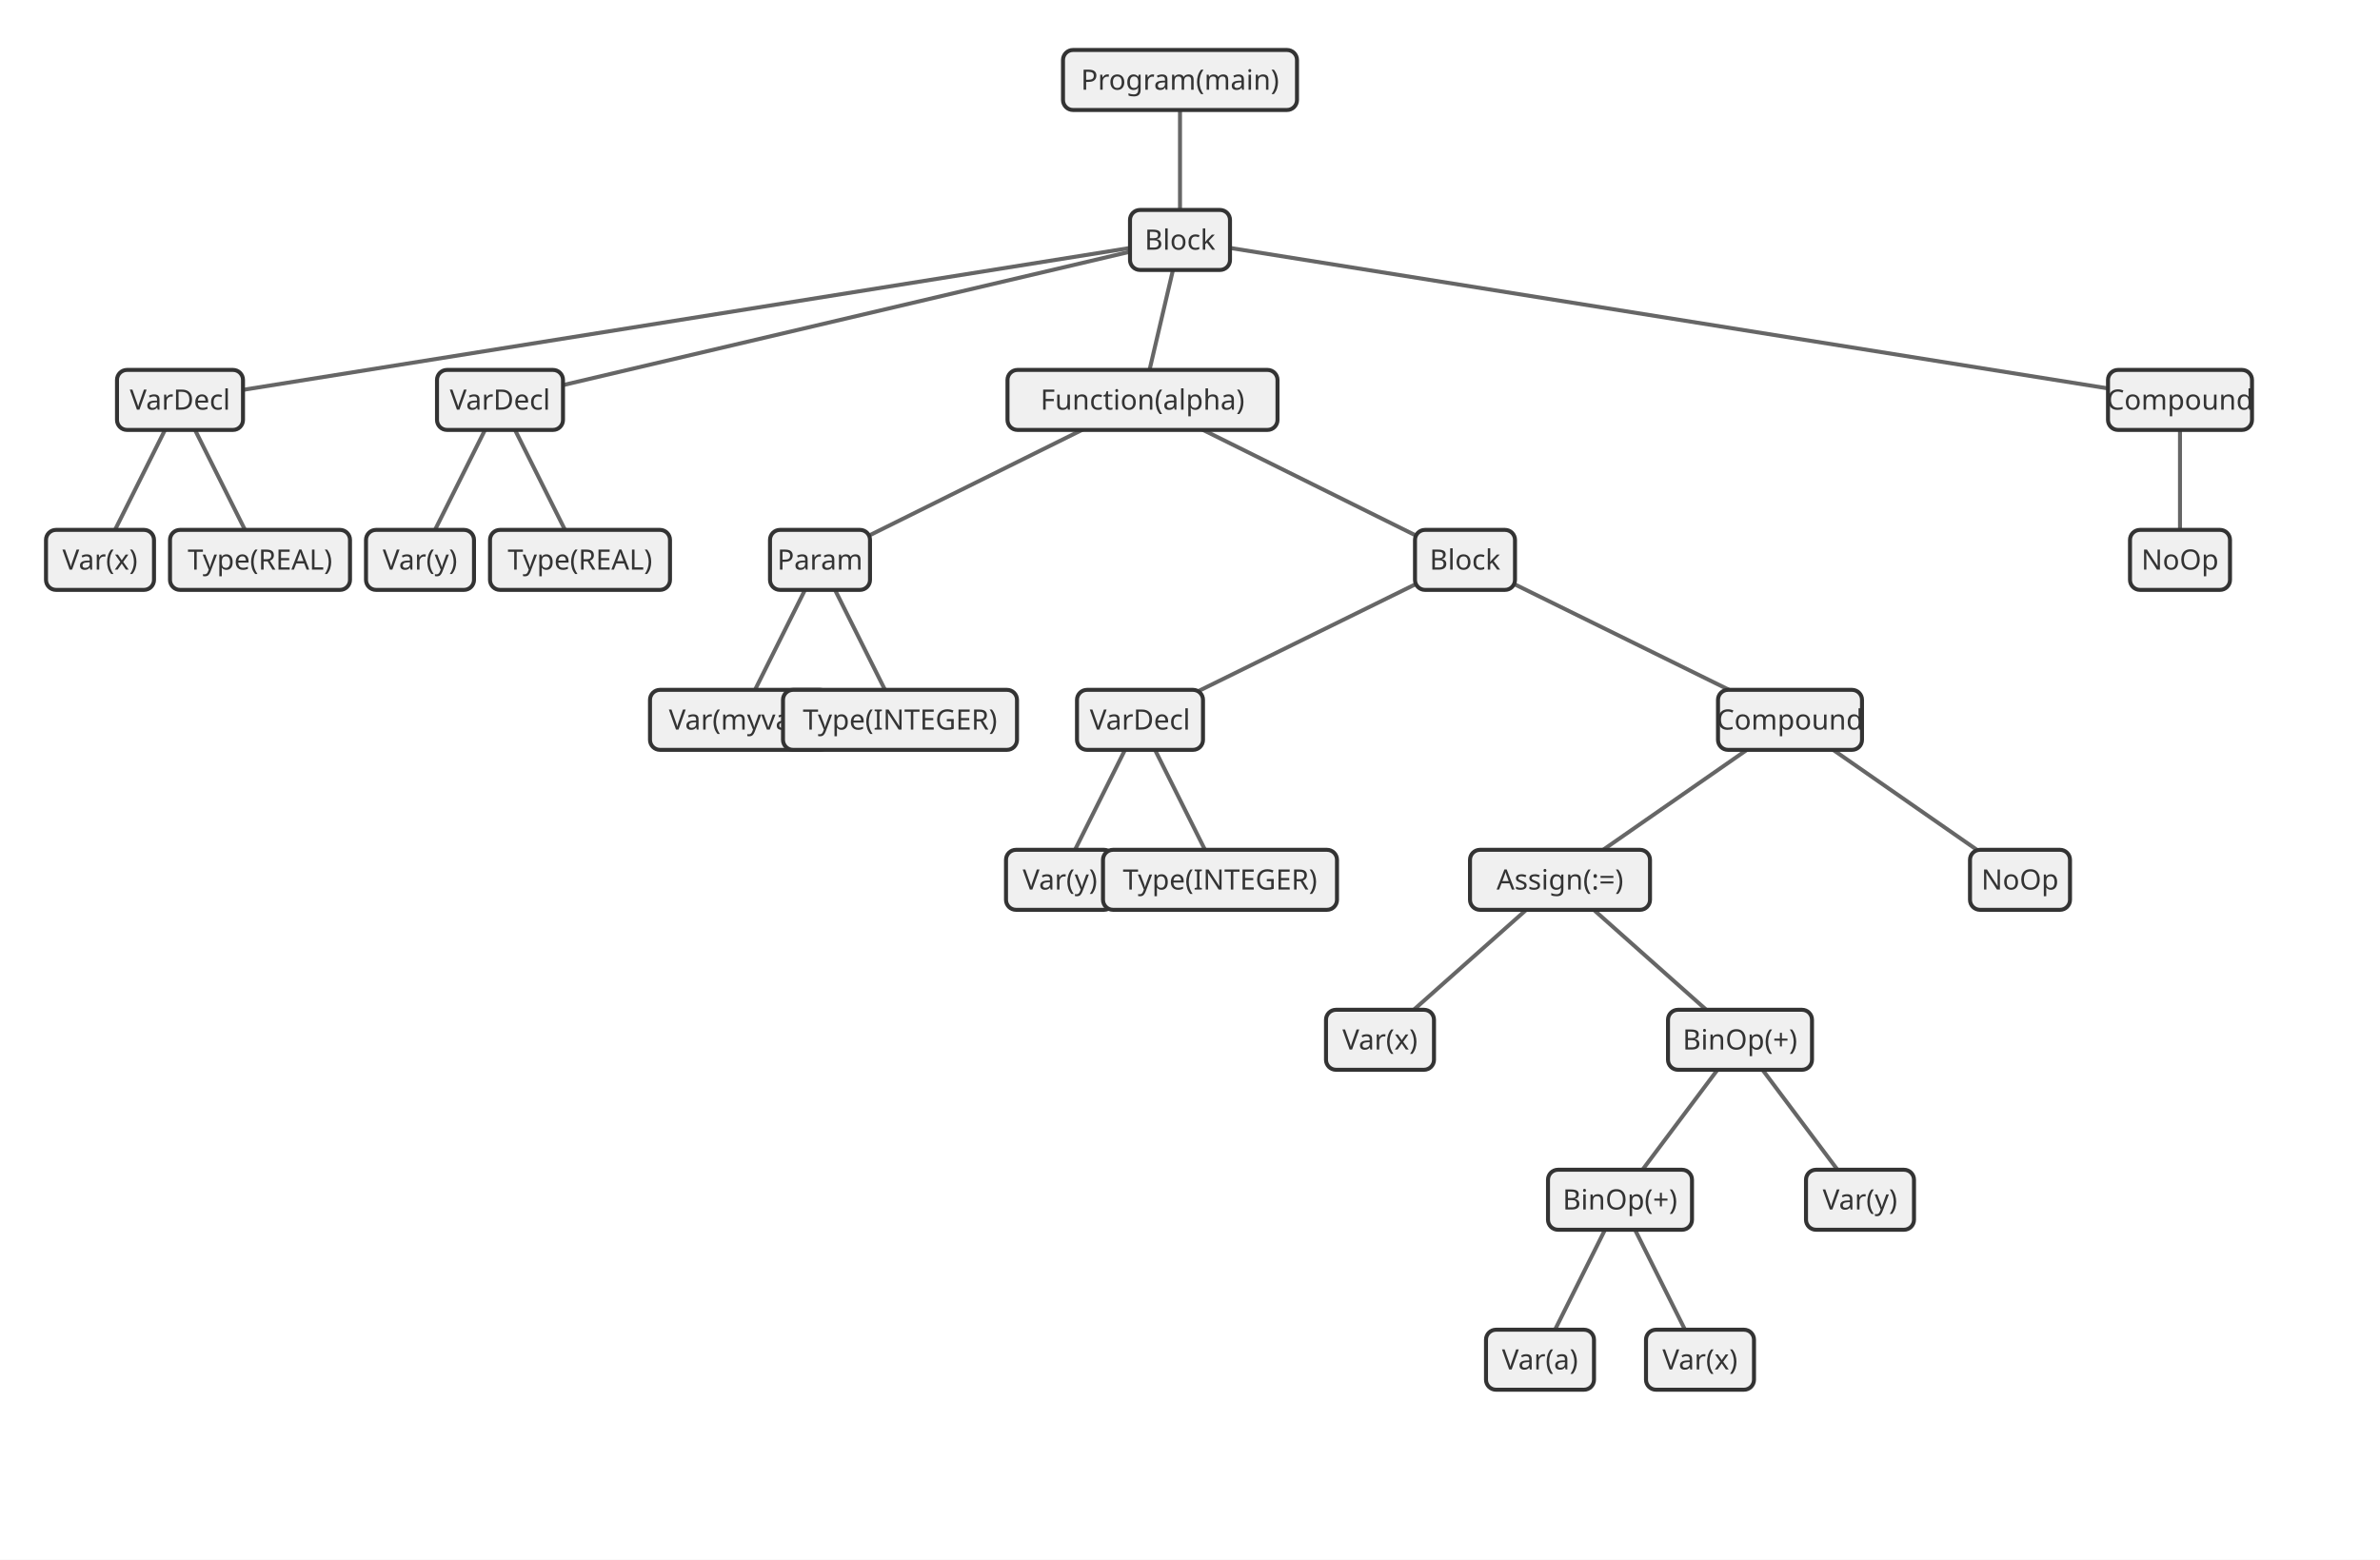
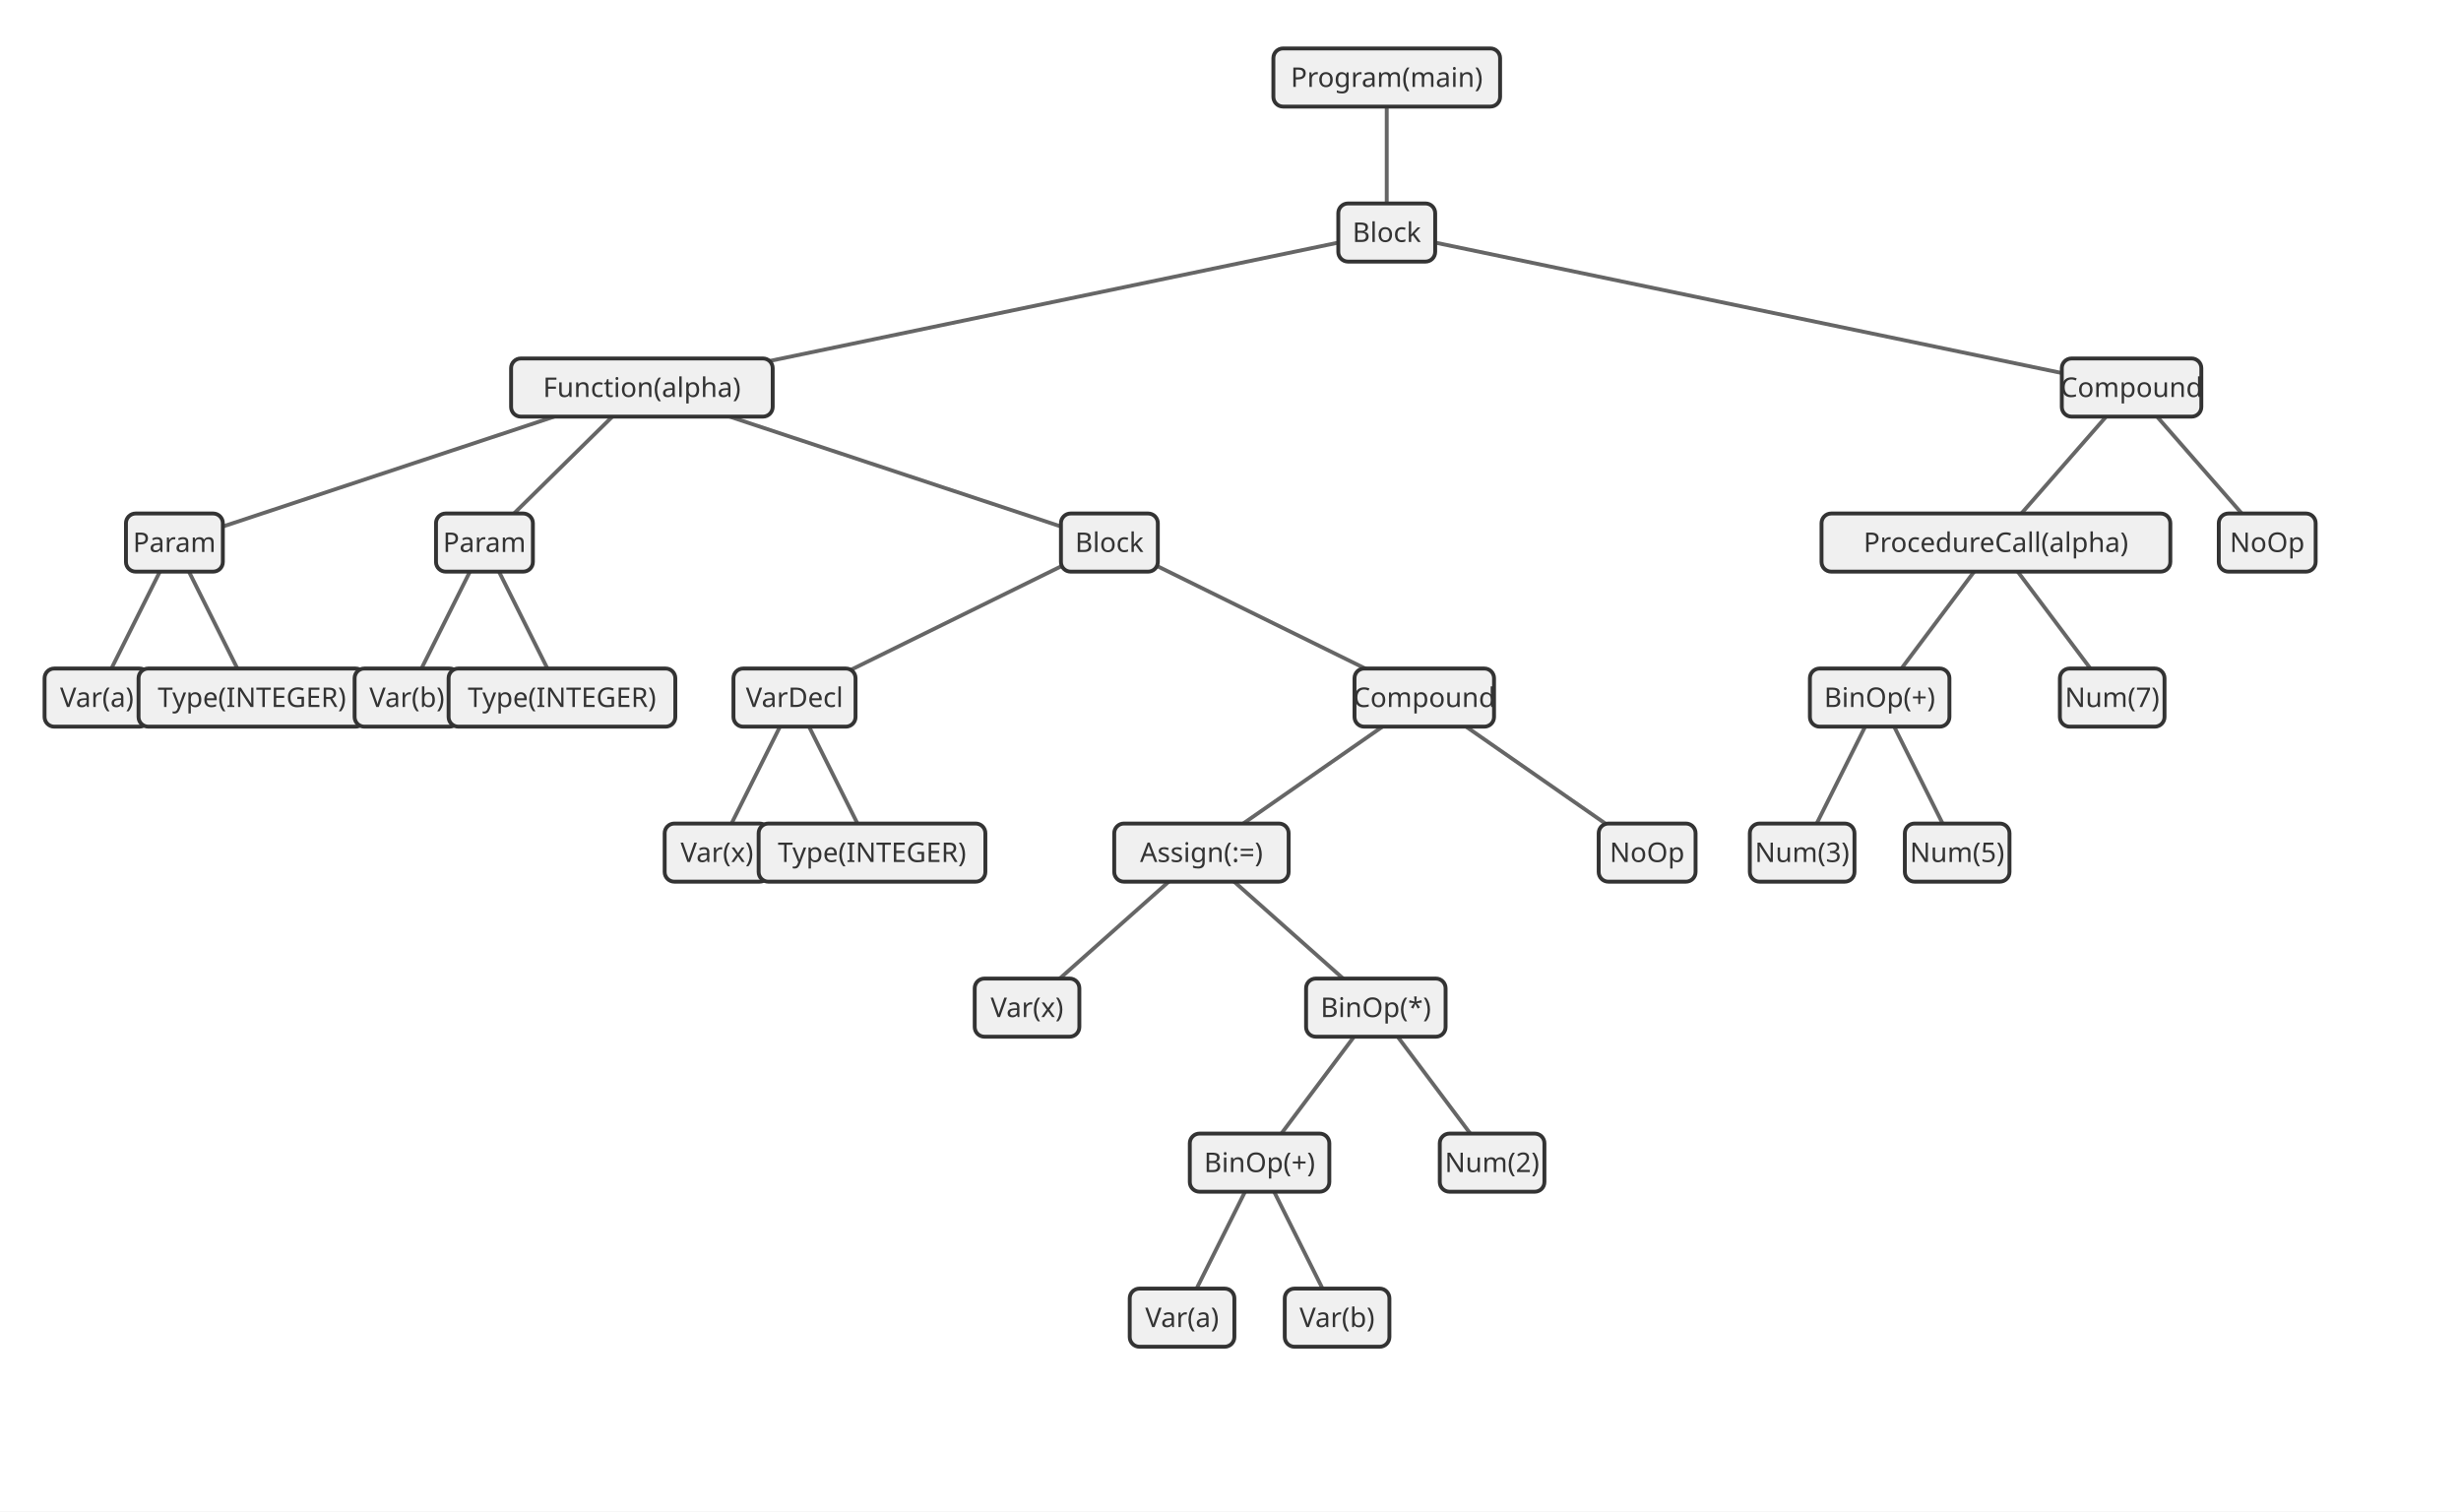
- <svg xmlns="http://www.w3.org/2000/svg" width="1190" height="780">
+ <svg xmlns="http://www.w3.org/2000/svg" width="1270" height="780">
  <style>
            .node { fill: #f0f0f0; stroke: #333; stroke-width: 2; }
            .text { font-family: sans-serif; font-size: 14px; text-anchor: middle; dominant-baseline: middle; fill: #333; }
            .link { stroke: #666; stroke-width: 2; }
        </style>
-   <rect x="0" y="0" width="1190" height="780" fill="#ffffff" />
-   <line x1="590" y1="40" x2="590" y2="120" class="link" />
-   <line x1="590" y1="120" x2="90" y2="200" class="link" />
-   <line x1="590" y1="120" x2="250" y2="200" class="link" />
-   <line x1="590" y1="120" x2="571.25" y2="200" class="link" />
-   <line x1="590" y1="120" x2="1090" y2="200" class="link" />
-   <line x1="90" y1="200" x2="50" y2="280" class="link" />
-   <line x1="90" y1="200" x2="130" y2="280" class="link" />
-   <line x1="250" y1="200" x2="210" y2="280" class="link" />
-   <line x1="250" y1="200" x2="290" y2="280" class="link" />
-   <line x1="571.25" y1="200" x2="410" y2="280" class="link" />
-   <line x1="571.25" y1="200" x2="732.5" y2="280" class="link" />
-   <line x1="410" y1="280" x2="370" y2="360" class="link" />
-   <line x1="410" y1="280" x2="450" y2="360" class="link" />
-   <line x1="732.5" y1="280" x2="570" y2="360" class="link" />
-   <line x1="732.5" y1="280" x2="895" y2="360" class="link" />
-   <line x1="570" y1="360" x2="530" y2="440" class="link" />
-   <line x1="570" y1="360" x2="610" y2="440" class="link" />
-   <line x1="895" y1="360" x2="780" y2="440" class="link" />
-   <line x1="895" y1="360" x2="1010" y2="440" class="link" />
-   <line x1="780" y1="440" x2="690" y2="520" class="link" />
-   <line x1="780" y1="440" x2="870" y2="520" class="link" />
-   <line x1="870" y1="520" x2="810" y2="600" class="link" />
-   <line x1="870" y1="520" x2="930" y2="600" class="link" />
-   <line x1="810" y1="600" x2="770" y2="680" class="link" />
-   <line x1="810" y1="600" x2="850" y2="680" class="link" />
-   <line x1="1090" y1="200" x2="1090" y2="280" class="link" />
-   <g transform="translate(590, 40)">
+   <rect x="0" y="0" width="1270" height="780" fill="#ffffff" />
+   <line x1="715.625" y1="40" x2="715.625" y2="120" class="link" />
+   <line x1="715.625" y1="120" x2="331.25" y2="200" class="link" />
+   <line x1="715.625" y1="120" x2="1100" y2="200" class="link" />
+   <line x1="331.25" y1="200" x2="90" y2="280" class="link" />
+   <line x1="331.25" y1="200" x2="250" y2="280" class="link" />
+   <line x1="331.25" y1="200" x2="572.5" y2="280" class="link" />
+   <line x1="90" y1="280" x2="50" y2="360" class="link" />
+   <line x1="90" y1="280" x2="130" y2="360" class="link" />
+   <line x1="250" y1="280" x2="210" y2="360" class="link" />
+   <line x1="250" y1="280" x2="290" y2="360" class="link" />
+   <line x1="572.5" y1="280" x2="410" y2="360" class="link" />
+   <line x1="572.5" y1="280" x2="735" y2="360" class="link" />
+   <line x1="410" y1="360" x2="370" y2="440" class="link" />
+   <line x1="410" y1="360" x2="450" y2="440" class="link" />
+   <line x1="735" y1="360" x2="620" y2="440" class="link" />
+   <line x1="735" y1="360" x2="850" y2="440" class="link" />
+   <line x1="620" y1="440" x2="530" y2="520" class="link" />
+   <line x1="620" y1="440" x2="710" y2="520" class="link" />
+   <line x1="710" y1="520" x2="650" y2="600" class="link" />
+   <line x1="710" y1="520" x2="770" y2="600" class="link" />
+   <line x1="650" y1="600" x2="610" y2="680" class="link" />
+   <line x1="650" y1="600" x2="690" y2="680" class="link" />
+   <line x1="1100" y1="200" x2="1030" y2="280" class="link" />
+   <line x1="1100" y1="200" x2="1170" y2="280" class="link" />
+   <line x1="1030" y1="280" x2="970" y2="360" class="link" />
+   <line x1="1030" y1="280" x2="1090" y2="360" class="link" />
+   <line x1="970" y1="360" x2="930" y2="440" class="link" />
+   <line x1="970" y1="360" x2="1010" y2="440" class="link" />
+   <g transform="translate(715.625, 40)">
    <rect x="-58.5" y="-15" width="117" height="30" rx="5" class="node" />
    <text class="text">Program(main)</text>
  </g>
-   <g transform="translate(590, 120)">
+   <g transform="translate(715.625, 120)">
    <rect x="-25" y="-15" width="50" height="30" rx="5" class="node" />
    <text class="text">Block</text>
  </g>
-   <g transform="translate(90, 200)">
+   <g transform="translate(331.25, 200)">
+     <rect x="-67.5" y="-15" width="135" height="30" rx="5" class="node" />
+     <text class="text">Function(alpha)</text>
+   </g>
+   <g transform="translate(90, 280)">
+     <rect x="-25" y="-15" width="50" height="30" rx="5" class="node" />
+     <text class="text">Param</text>
+   </g>
+   <g transform="translate(50, 360)">
+     <rect x="-27" y="-15" width="54" height="30" rx="5" class="node" />
+     <text class="text">Var(a)</text>
+   </g>
+   <g transform="translate(130, 360)">
+     <rect x="-58.5" y="-15" width="117" height="30" rx="5" class="node" />
+     <text class="text">Type(INTEGER)</text>
+   </g>
+   <g transform="translate(250, 280)">
+     <rect x="-25" y="-15" width="50" height="30" rx="5" class="node" />
+     <text class="text">Param</text>
+   </g>
+   <g transform="translate(210, 360)">
+     <rect x="-27" y="-15" width="54" height="30" rx="5" class="node" />
+     <text class="text">Var(b)</text>
+   </g>
+   <g transform="translate(290, 360)">
+     <rect x="-58.5" y="-15" width="117" height="30" rx="5" class="node" />
+     <text class="text">Type(INTEGER)</text>
+   </g>
+   <g transform="translate(572.5, 280)">
+     <rect x="-25" y="-15" width="50" height="30" rx="5" class="node" />
+     <text class="text">Block</text>
+   </g>
+   <g transform="translate(410, 360)">
    <rect x="-31.5" y="-15" width="63" height="30" rx="5" class="node" />
    <text class="text">VarDecl</text>
  </g>
-   <g transform="translate(50, 280)">
+   <g transform="translate(370, 440)">
    <rect x="-27" y="-15" width="54" height="30" rx="5" class="node" />
    <text class="text">Var(x)</text>
  </g>
-   <g transform="translate(130, 280)">
-     <rect x="-45" y="-15" width="90" height="30" rx="5" class="node" />
-     <text class="text">Type(REAL)</text>
-   </g>
-   <g transform="translate(250, 200)">
-     <rect x="-31.5" y="-15" width="63" height="30" rx="5" class="node" />
-     <text class="text">VarDecl</text>
-   </g>
-   <g transform="translate(210, 280)">
-     <rect x="-27" y="-15" width="54" height="30" rx="5" class="node" />
-     <text class="text">Var(y)</text>
-   </g>
-   <g transform="translate(290, 280)">
-     <rect x="-45" y="-15" width="90" height="30" rx="5" class="node" />
-     <text class="text">Type(REAL)</text>
-   </g>
-   <g transform="translate(571.25, 200)">
-     <rect x="-67.5" y="-15" width="135" height="30" rx="5" class="node" />
-     <text class="text">Function(alpha)</text>
-   </g>
-   <g transform="translate(410, 280)">
-     <rect x="-25" y="-15" width="50" height="30" rx="5" class="node" />
-     <text class="text">Param</text>
-   </g>
-   <g transform="translate(370, 360)">
-     <rect x="-45" y="-15" width="90" height="30" rx="5" class="node" />
-     <text class="text">Var(myvar)</text>
-   </g>
-   <g transform="translate(450, 360)">
+   <g transform="translate(450, 440)">
    <rect x="-58.5" y="-15" width="117" height="30" rx="5" class="node" />
    <text class="text">Type(INTEGER)</text>
  </g>
-   <g transform="translate(732.5, 280)">
-     <rect x="-25" y="-15" width="50" height="30" rx="5" class="node" />
-     <text class="text">Block</text>
-   </g>
-   <g transform="translate(570, 360)">
-     <rect x="-31.5" y="-15" width="63" height="30" rx="5" class="node" />
-     <text class="text">VarDecl</text>
-   </g>
-   <g transform="translate(530, 440)">
-     <rect x="-27" y="-15" width="54" height="30" rx="5" class="node" />
-     <text class="text">Var(y)</text>
-   </g>
-   <g transform="translate(610, 440)">
-     <rect x="-58.5" y="-15" width="117" height="30" rx="5" class="node" />
-     <text class="text">Type(INTEGER)</text>
-   </g>
-   <g transform="translate(895, 360)">
+   <g transform="translate(735, 360)">
    <rect x="-36" y="-15" width="72" height="30" rx="5" class="node" />
    <text class="text">Compound</text>
  </g>
-   <g transform="translate(780, 440)">
+   <g transform="translate(620, 440)">
    <rect x="-45" y="-15" width="90" height="30" rx="5" class="node" />
    <text class="text">Assign(:=)</text>
  </g>
-   <g transform="translate(690, 520)">
+   <g transform="translate(530, 520)">
    <rect x="-27" y="-15" width="54" height="30" rx="5" class="node" />
    <text class="text">Var(x)</text>
  </g>
-   <g transform="translate(870, 520)">
+   <g transform="translate(710, 520)">
+     <rect x="-36" y="-15" width="72" height="30" rx="5" class="node" />
+     <text class="text">BinOp(*)</text>
+   </g>
+   <g transform="translate(650, 600)">
    <rect x="-36" y="-15" width="72" height="30" rx="5" class="node" />
    <text class="text">BinOp(+)</text>
  </g>
-   <g transform="translate(810, 600)">
+   <g transform="translate(610, 680)">
+     <rect x="-27" y="-15" width="54" height="30" rx="5" class="node" />
+     <text class="text">Var(a)</text>
+   </g>
+   <g transform="translate(690, 680)">
+     <rect x="-27" y="-15" width="54" height="30" rx="5" class="node" />
+     <text class="text">Var(b)</text>
+   </g>
+   <g transform="translate(770, 600)">
+     <rect x="-27" y="-15" width="54" height="30" rx="5" class="node" />
+     <text class="text">Num(2)</text>
+   </g>
+   <g transform="translate(850, 440)">
+     <rect x="-25" y="-15" width="50" height="30" rx="5" class="node" />
+     <text class="text">NoOp</text>
+   </g>
+   <g transform="translate(1100, 200)">
+     <rect x="-36" y="-15" width="72" height="30" rx="5" class="node" />
+     <text class="text">Compound</text>
+   </g>
+   <g transform="translate(1030, 280)">
+     <rect x="-90" y="-15" width="180" height="30" rx="5" class="node" />
+     <text class="text">ProcedureCall(alpha)</text>
+   </g>
+   <g transform="translate(970, 360)">
    <rect x="-36" y="-15" width="72" height="30" rx="5" class="node" />
    <text class="text">BinOp(+)</text>
  </g>
-   <g transform="translate(770, 680)">
+   <g transform="translate(930, 440)">
    <rect x="-27" y="-15" width="54" height="30" rx="5" class="node" />
-     <text class="text">Var(a)</text>
-   </g>
-   <g transform="translate(850, 680)">
-     <rect x="-27" y="-15" width="54" height="30" rx="5" class="node" />
-     <text class="text">Var(x)</text>
-   </g>
-   <g transform="translate(930, 600)">
-     <rect x="-27" y="-15" width="54" height="30" rx="5" class="node" />
-     <text class="text">Var(y)</text>
+     <text class="text">Num(3)</text>
  </g>
  <g transform="translate(1010, 440)">
-     <rect x="-25" y="-15" width="50" height="30" rx="5" class="node" />
-     <text class="text">NoOp</text>
+     <rect x="-27" y="-15" width="54" height="30" rx="5" class="node" />
+     <text class="text">Num(5)</text>
  </g>
-   <g transform="translate(1090, 200)">
-     <rect x="-36" y="-15" width="72" height="30" rx="5" class="node" />
-     <text class="text">Compound</text>
+   <g transform="translate(1090, 360)">
+     <rect x="-27" y="-15" width="54" height="30" rx="5" class="node" />
+     <text class="text">Num(7)</text>
  </g>
-   <g transform="translate(1090, 280)">
+   <g transform="translate(1170, 280)">
    <rect x="-25" y="-15" width="50" height="30" rx="5" class="node" />
    <text class="text">NoOp</text>
  </g>
</svg>
